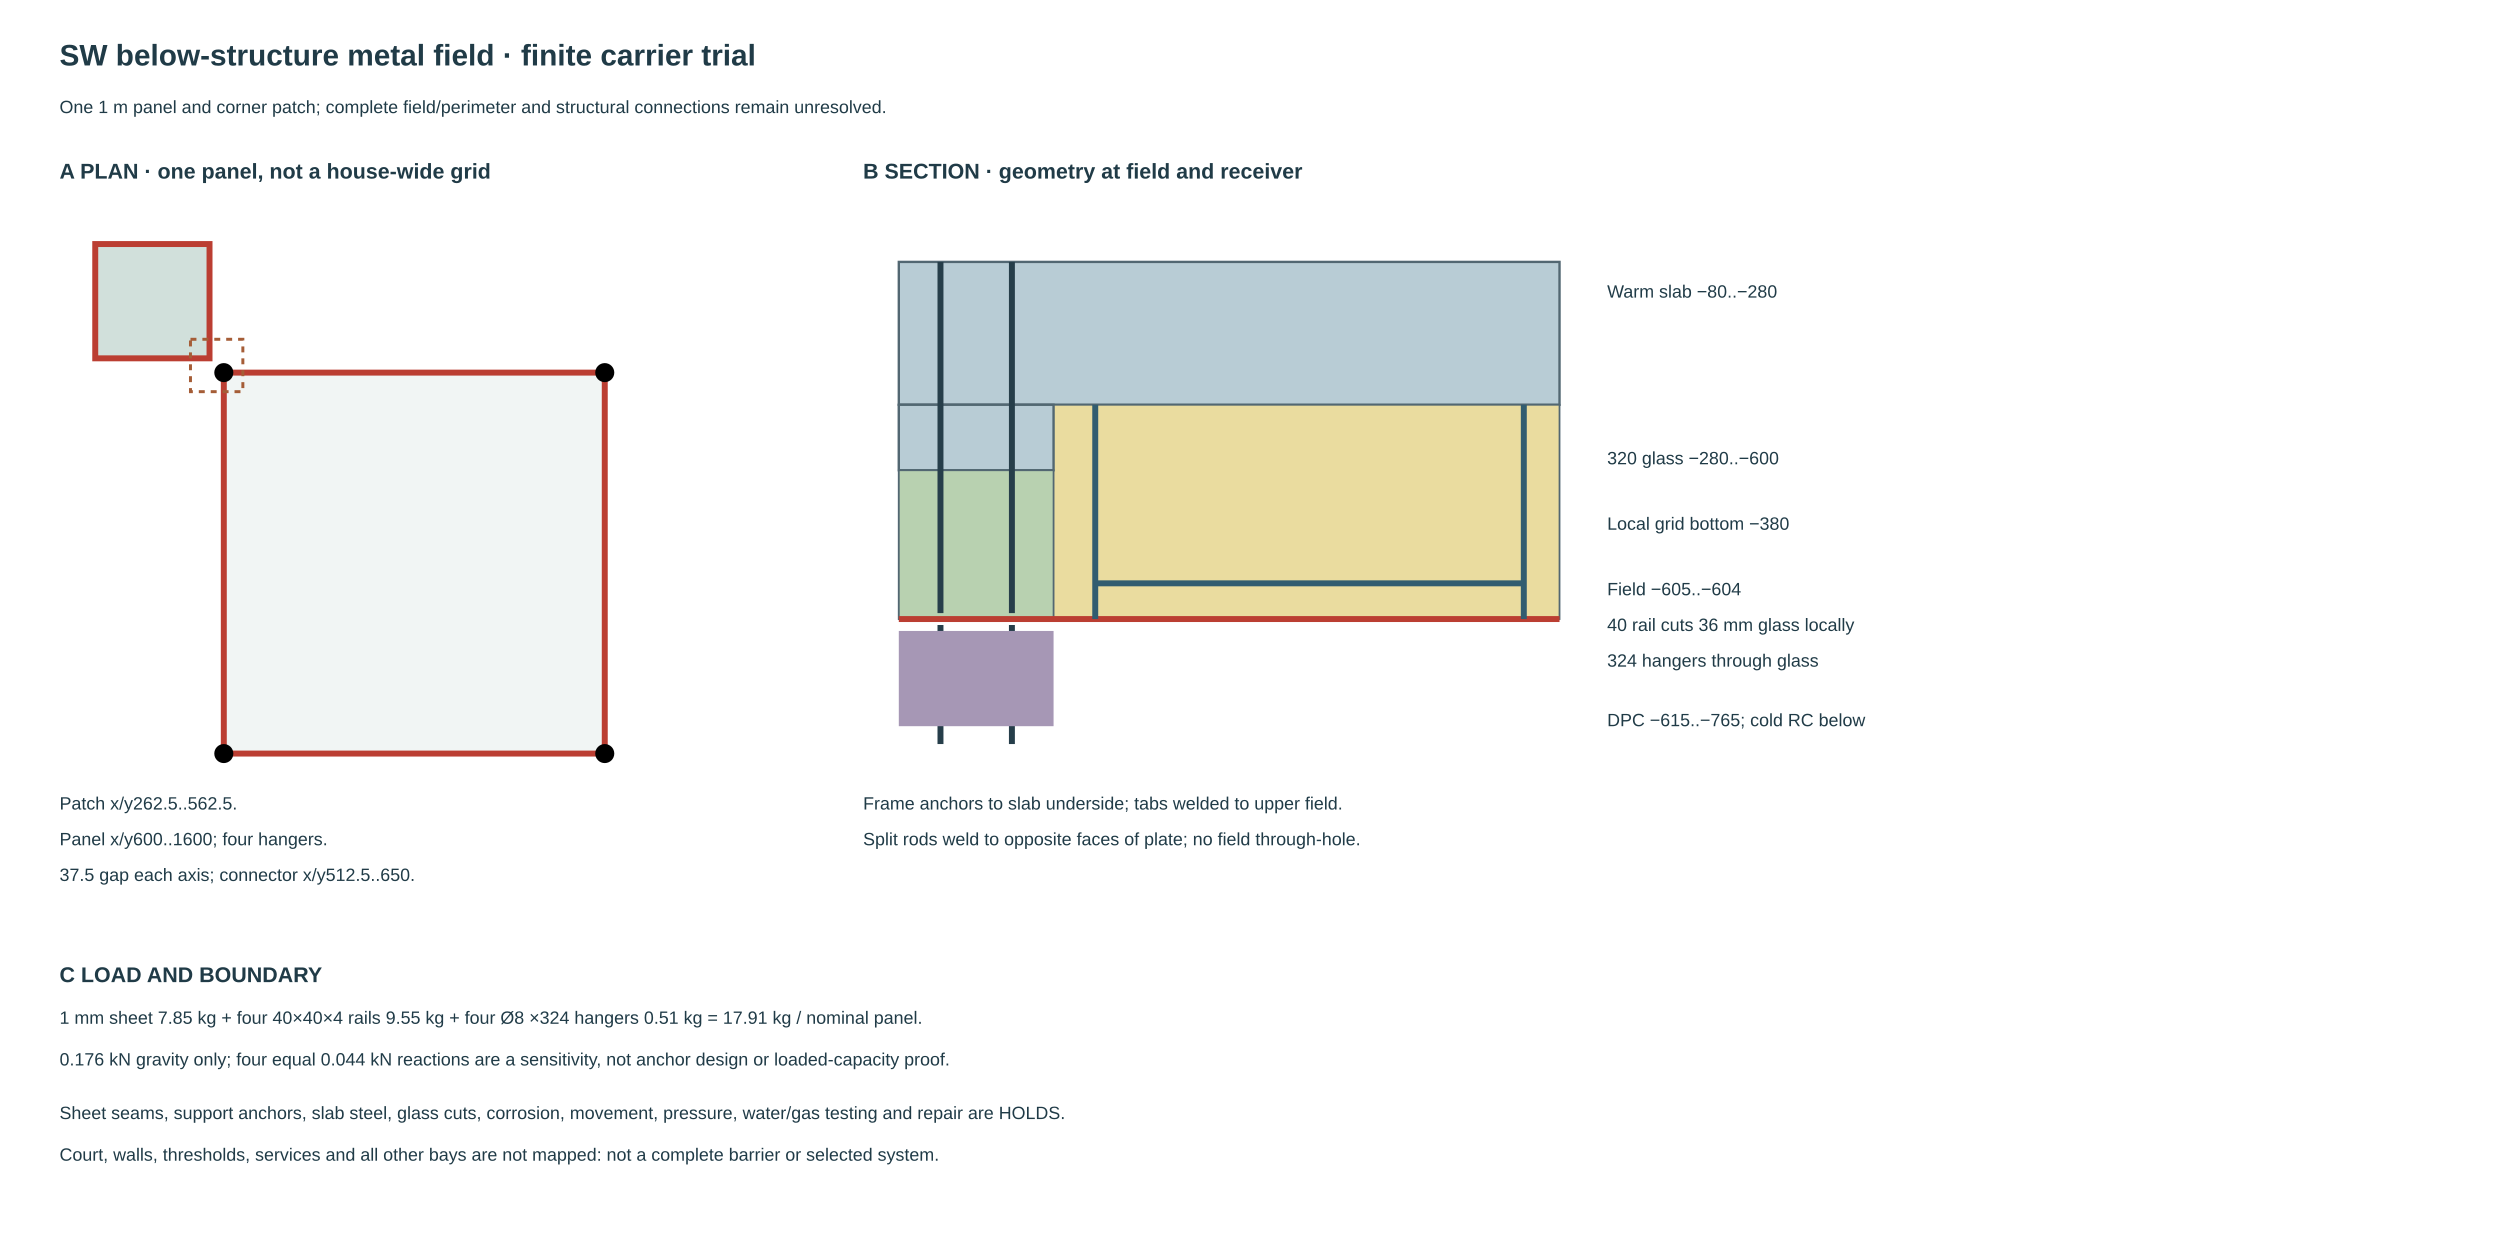
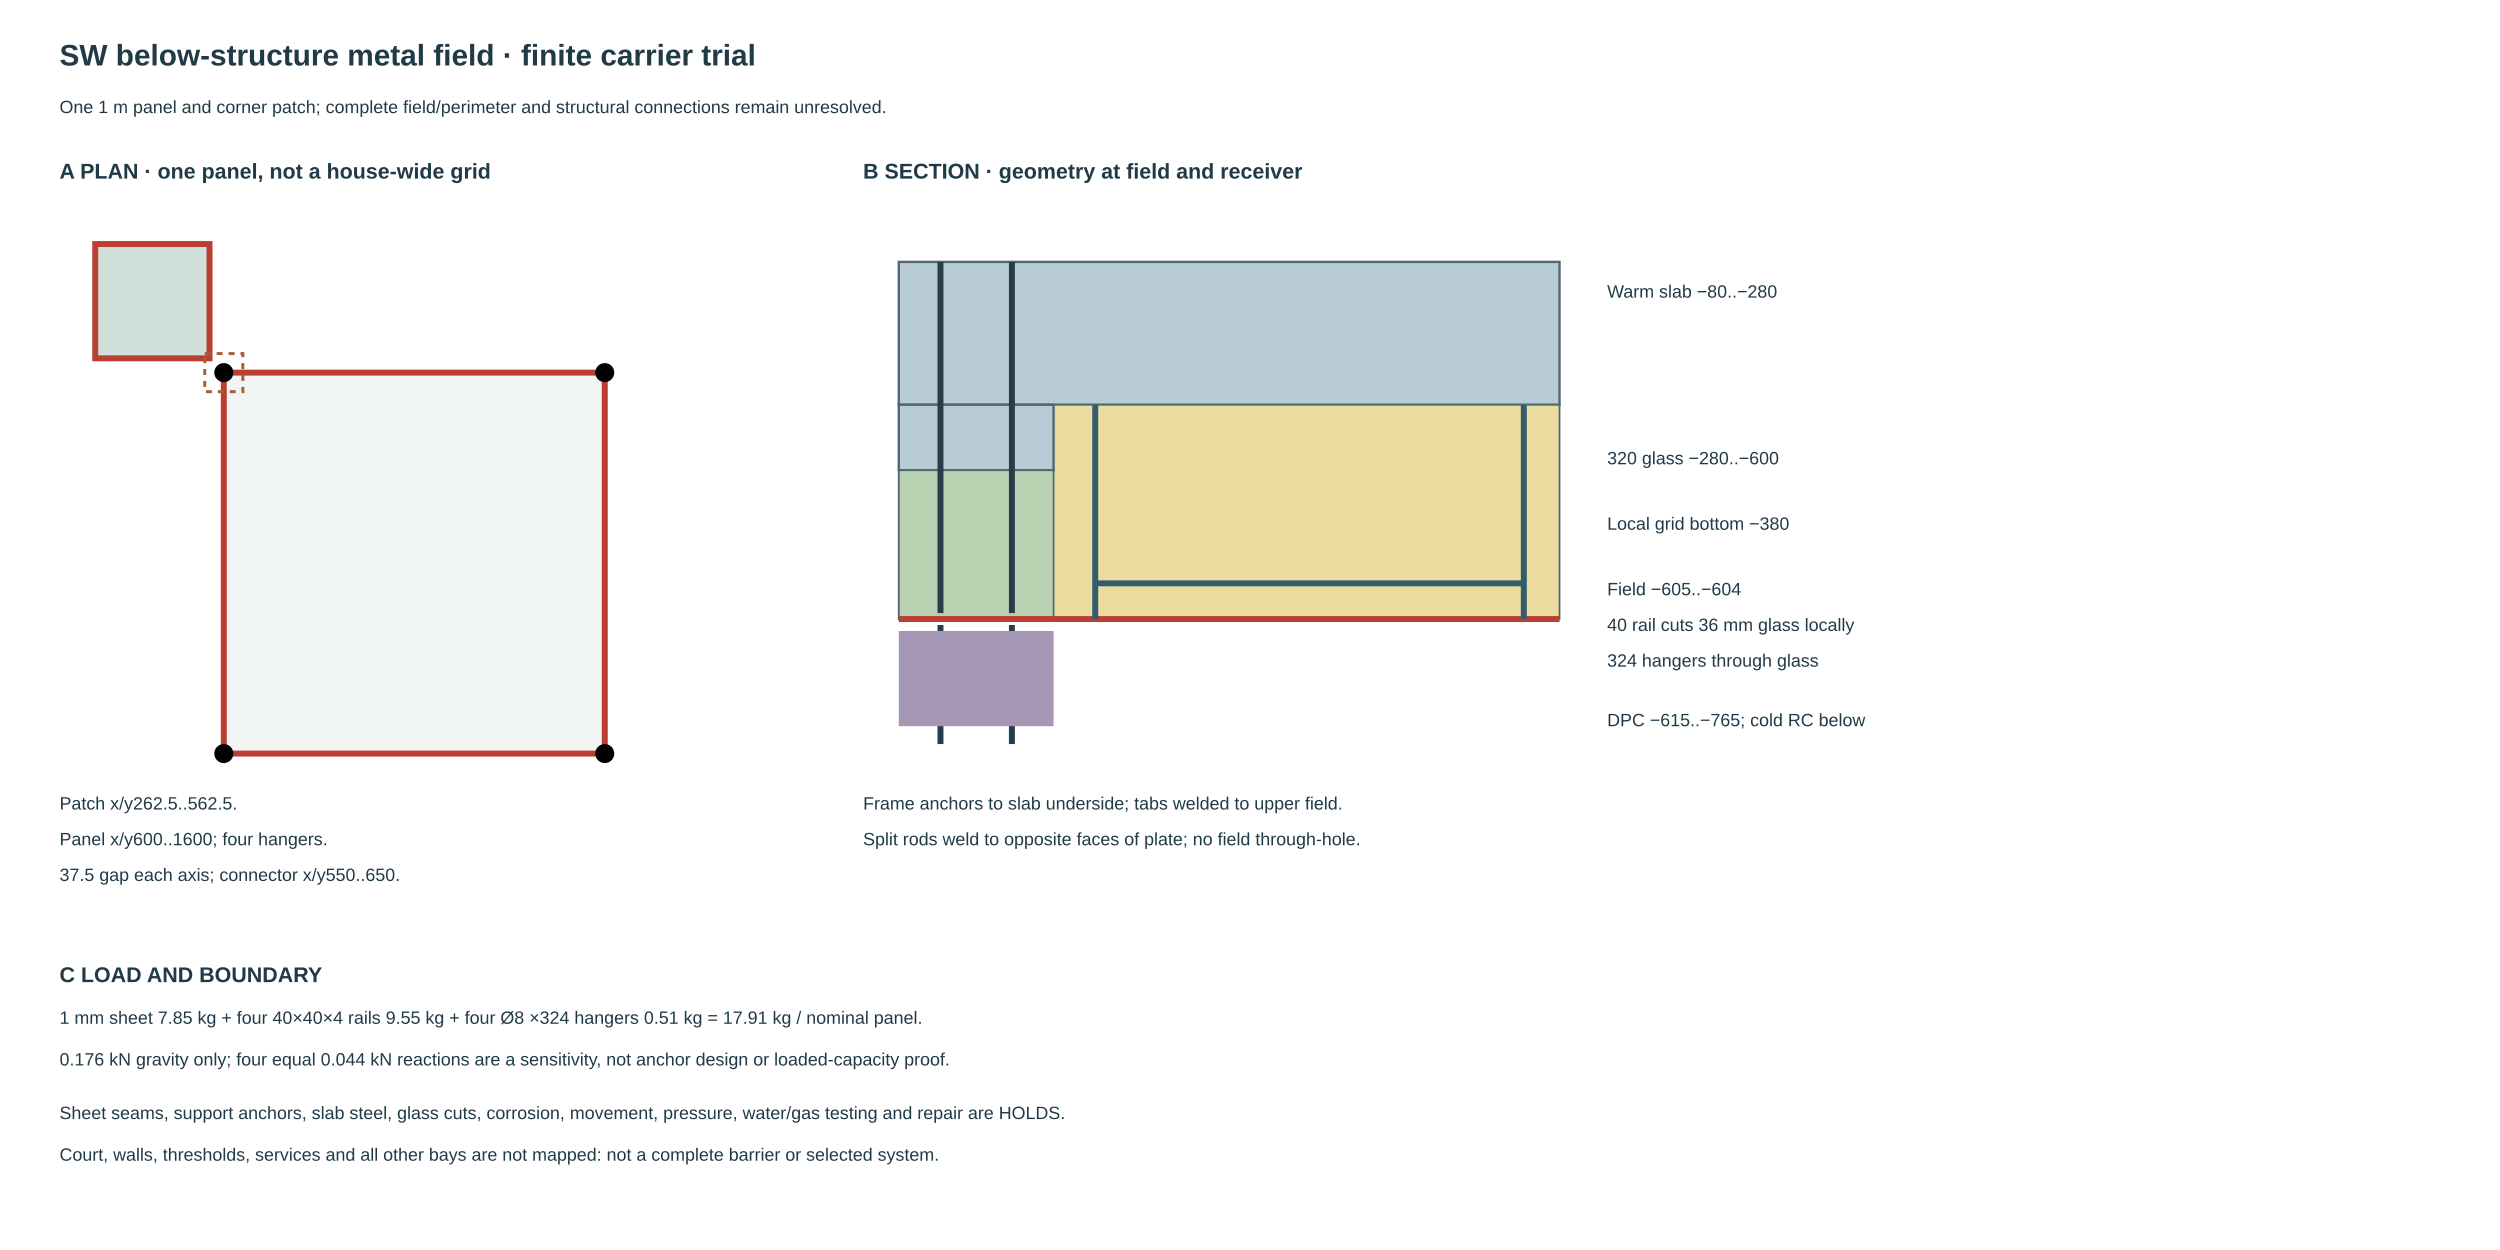
<svg xmlns="http://www.w3.org/2000/svg" width="420mm" height="210mm" viewBox="0 0 420 210">
  <rect width="420" height="210" fill="white" />
  <style>text{font-family:Arial,sans-serif;font-size:3px;fill:#203b47}.t{font-size:5px;font-weight:bold}.h{font-size:3.6px;font-weight:bold}.m{fill:none;stroke:#bb3e32;stroke-width:1}.rc{fill:#b8ccd5;stroke:#526772;stroke-width:.4}.glass{fill:#eadc9f;stroke:#526772;stroke-width:.3}.aac{fill:#b8d1b0;stroke:#526772;stroke-width:.3}</style>
  <text x="10" y="11" class="t">SW below-structure metal field · finite carrier trial</text>
  <text x="10" y="19">One 1 m panel and corner patch; complete field/perimeter and structural connections remain unresolved.</text>
  <text x="10" y="30" class="h">A PLAN · one panel, not a house-wide grid</text>
  <rect x="16" y="41" width="19.2" height="19.2" fill="#d1e0db" stroke="#bb3e32" />
  <rect x="37.6" y="62.6" width="64" height="64" fill="#f1f5f4" stroke="#bb3e32" stroke-width="1" />
-   <rect x="32" y="57" width="8.8" height="8.8" fill="none" stroke="#a55d37" stroke-width=".5" stroke-dasharray="1 1" />
+   <rect x="34.4" y="59.4" width="6.4" height="6.4" fill="none" stroke="#a55d37" stroke-width=".5" stroke-dasharray="1 1" />
  <circle cx="37.6" cy="62.6" r="1.6" />
  <circle cx="101.6" cy="62.6" r="1.6" />
  <circle cx="37.6" cy="126.6" r="1.6" />
  <circle cx="101.6" cy="126.6" r="1.6" />
  <text x="10" y="136">Patch x/y262.5..562.5.</text>
  <text x="10" y="142">Panel x/y600..1600; four hangers.</text>
-   <text x="10" y="148">37.5 gap each axis; connector x/y512.5..650.</text>
+   <text x="10" y="148">37.5 gap each axis; connector x/y550..650.</text>
  <text x="145" y="30" class="h">B SECTION · geometry at field and receiver</text>
  <rect x="151" y="44" width="111" height="24" class="rc" />
  <text x="270" y="50">Warm slab −80..−280</text>
  <rect x="151" y="68" width="111" height="36" class="glass" />
  <text x="270" y="78">320 glass −280..−600</text>
  <rect x="151" y="68" width="26" height="11" class="rc" />
  <rect x="151" y="79" width="26" height="25" class="aac" />
  <text x="270" y="89">Local grid bottom −380</text>
  <path d="M158,44 V103 M170,44 V103 M158,105 V125 M170,105 V125" stroke="#263e4a" stroke-width="1" />
  <path d="M151,104 H262" class="m" />
  <path d="M184,104 V98 H256 V104 M184,68 V98 M256,68 V98" fill="none" stroke="#325d70" stroke-width="1" />
  <text x="270" y="100">Field −605..−604</text>
  <text x="270" y="106">40 rail cuts 36 mm glass locally</text>
  <text x="270" y="112">324 hangers through glass</text>
  <rect x="151" y="106" width="26" height="16" fill="#a697b5" />
  <text x="270" y="122">DPC −615..−765; cold RC below</text>
  <text x="145" y="136">Frame anchors to slab underside; tabs welded to upper field.</text>
  <text x="145" y="142">Split rods weld to opposite faces of plate; no field through-hole.</text>
  <text x="10" y="165" class="h">C LOAD AND BOUNDARY</text>
  <text x="10" y="172">1 mm sheet 7.85 kg + four 40×40×4 rails 9.55 kg + four Ø8 ×324 hangers 0.51 kg = 17.91 kg / nominal panel.</text>
  <text x="10" y="179">0.176 kN gravity only; four equal 0.044 kN reactions are a sensitivity, not anchor design or loaded-capacity proof.</text>
  <text x="10" y="188">Sheet seams, support anchors, slab steel, glass cuts, corrosion, movement, pressure, water/gas testing and repair are HOLDS.</text>
  <text x="10" y="195">Court, walls, thresholds, services and all other bays are not mapped: not a complete barrier or selected system.</text>
</svg>
